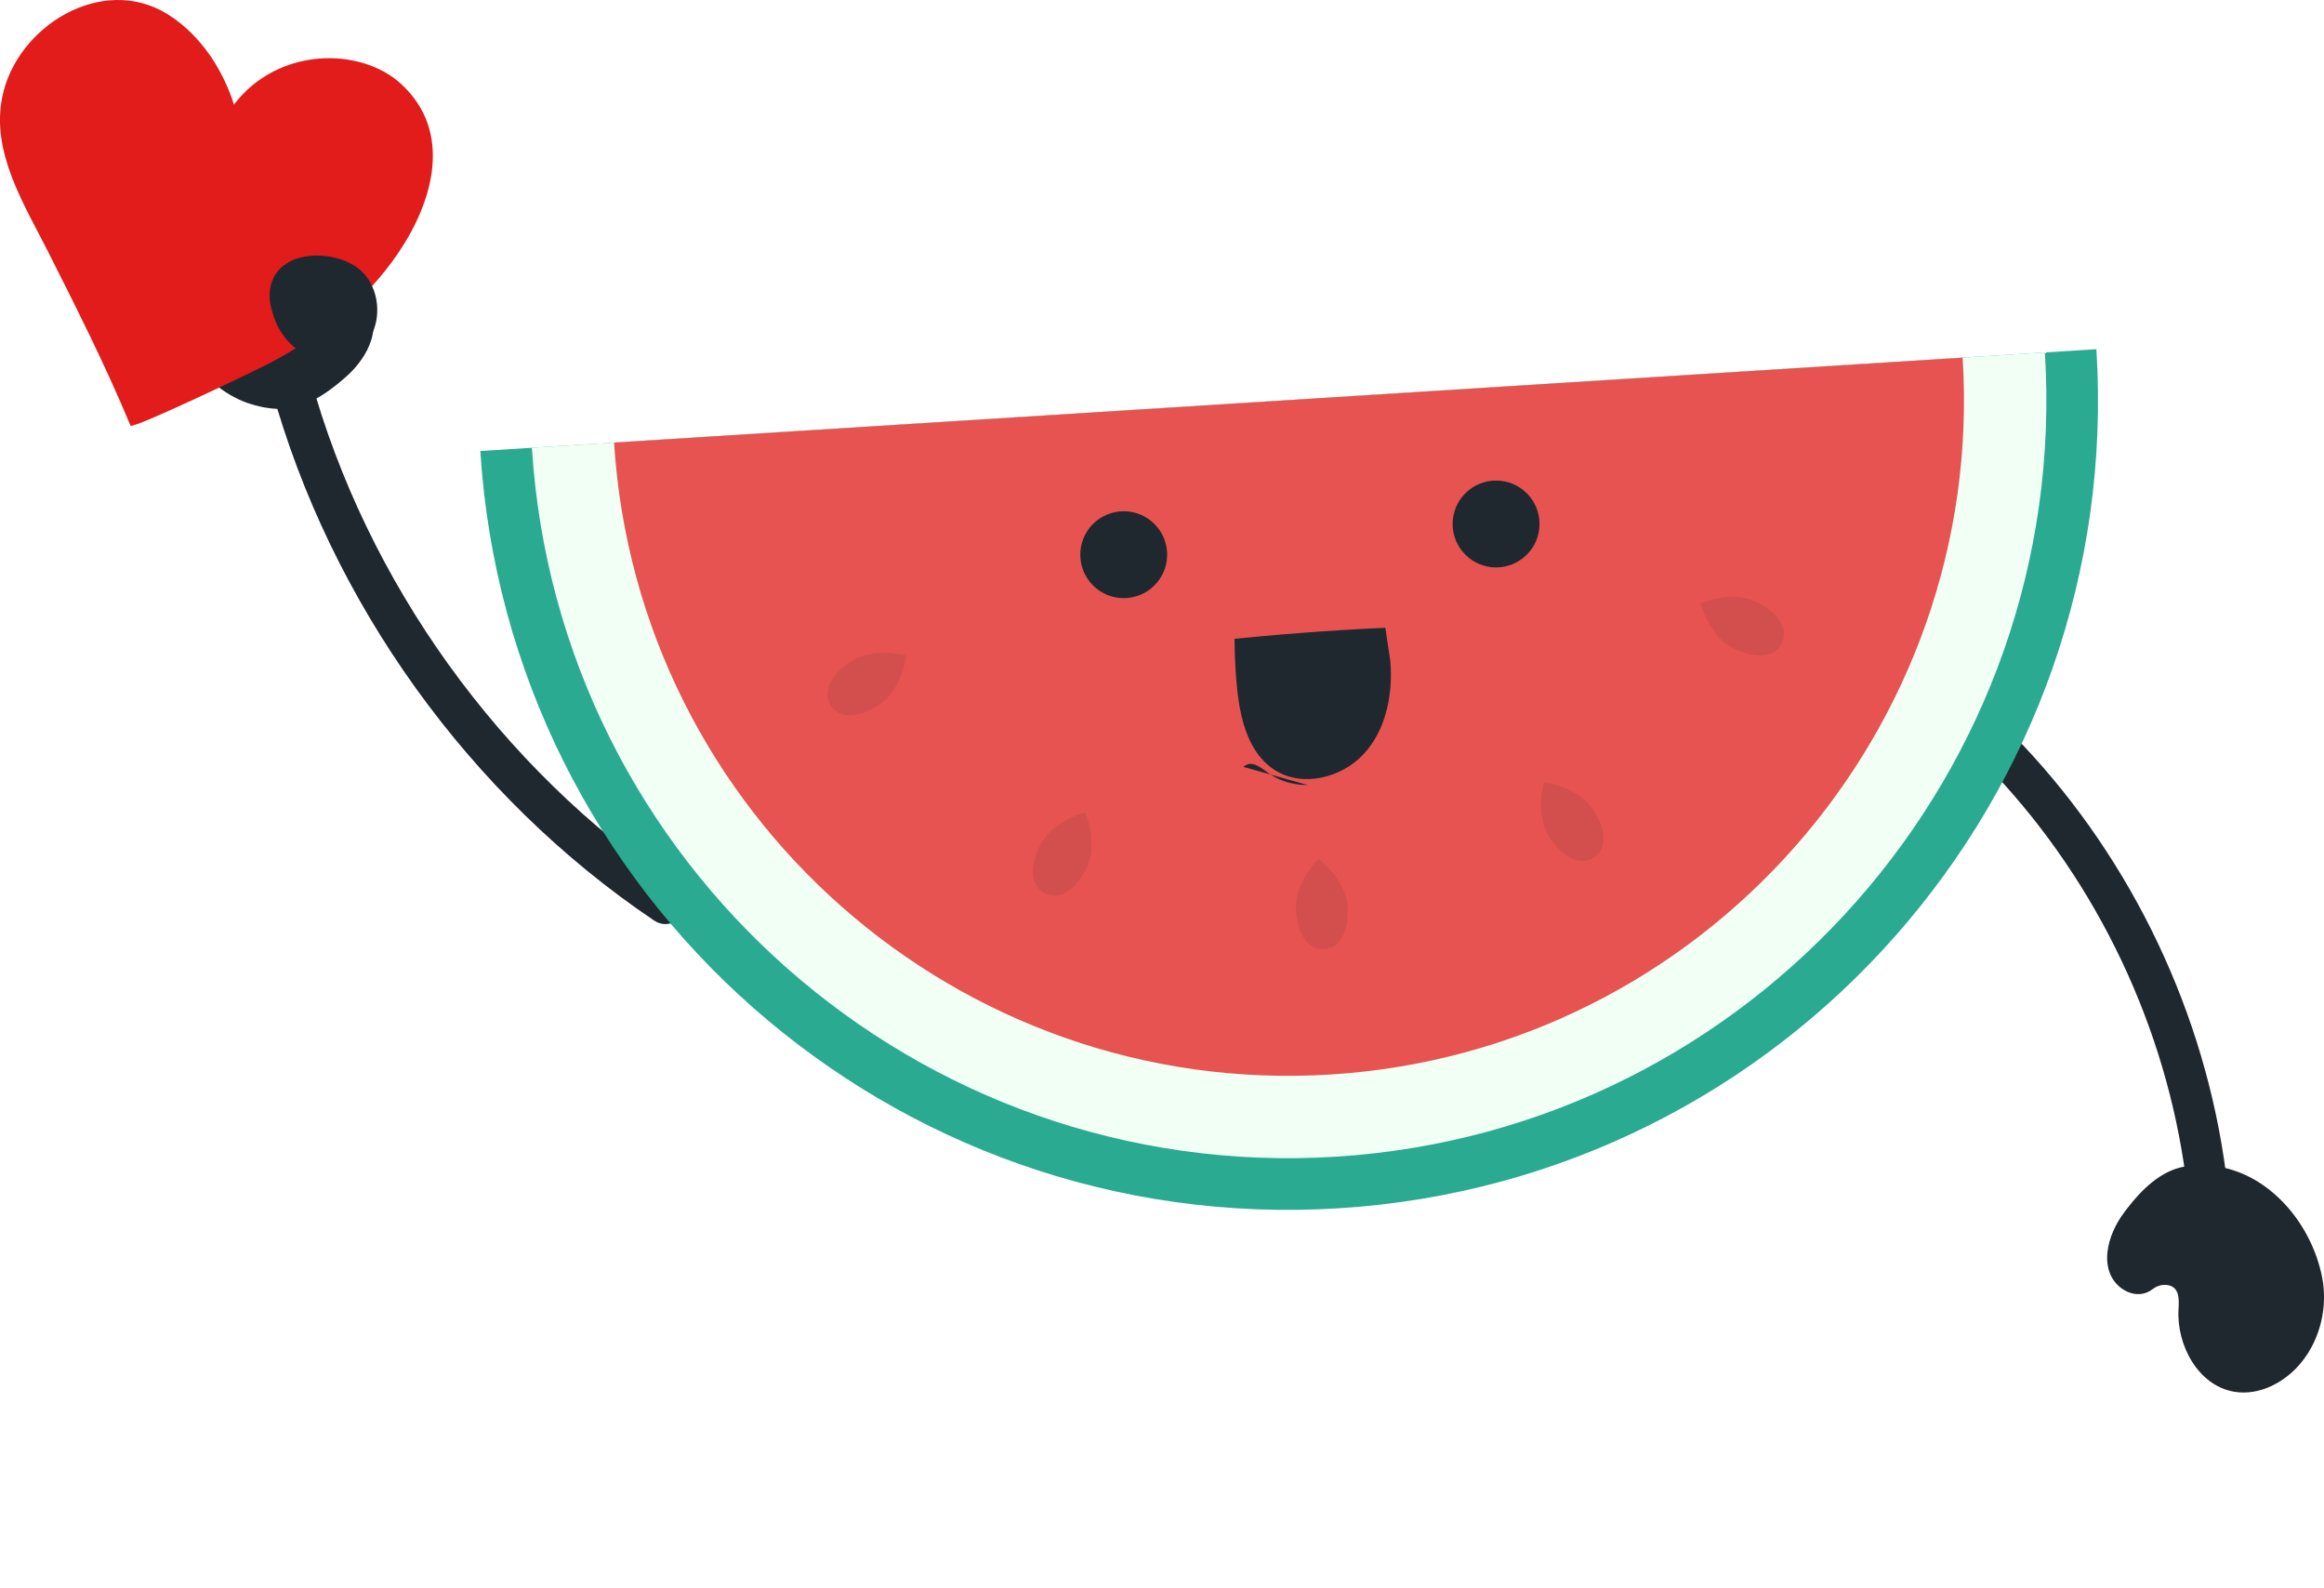
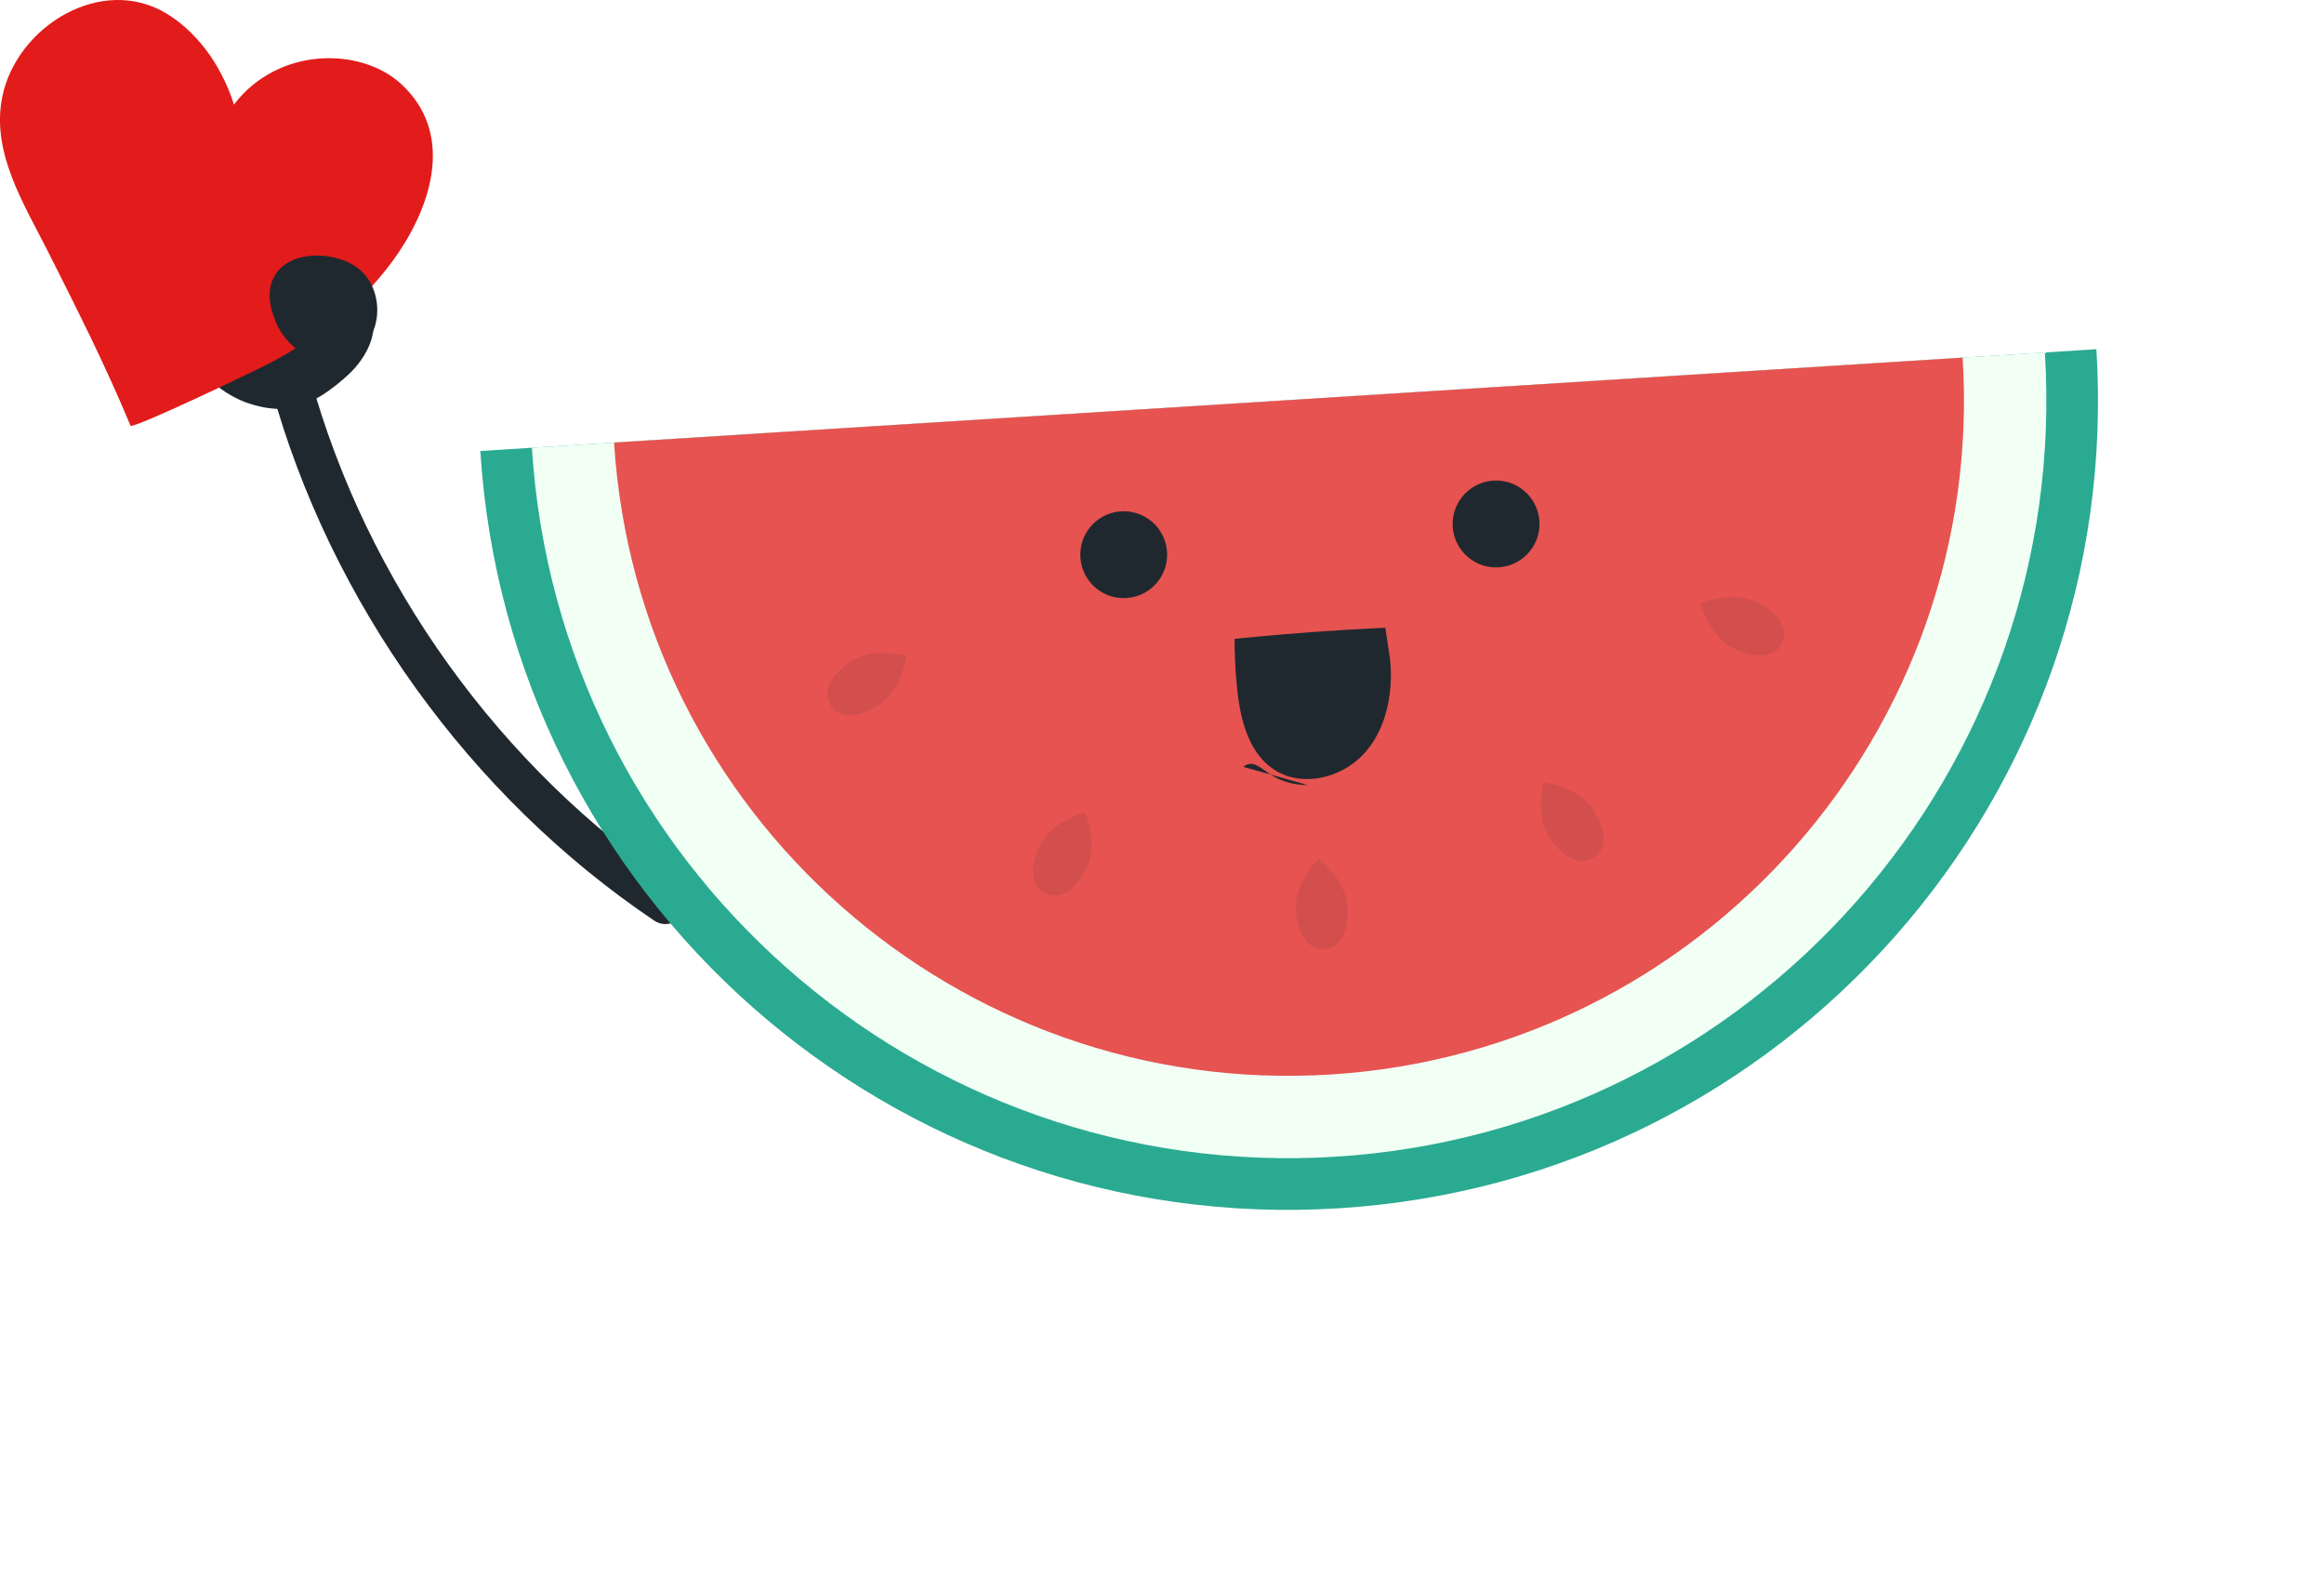
<svg xmlns="http://www.w3.org/2000/svg" id="b" viewBox="0 0 471.41 321.92">
  <g id="c">
    <g>
      <path d="M135,187.42c-.79,0-1.58-.23-2.28-.7-37.42-25.18-65.73-64.57-77.69-108.06-.6-2.18,.68-4.44,2.86-5.04,2.18-.6,4.44,.68,5.04,2.86,11.45,41.63,38.55,79.33,74.37,103.43,1.88,1.26,2.37,3.81,1.11,5.69-.79,1.18-2.08,1.81-3.4,1.81Z" fill="#20282F" />
      <path d="M50.34,81.77c1.86,.65,3.85,1.06,5.97,1.16,5.05,.25,9.75-2.91,13.41-6.1,.29-.26,.58-.52,.87-.78,1-.92,1.91-1.95,2.69-3.07,1.71-2.44,2.89-5.44,2.35-8.36-.63-3.47-4.29-6.54-7.85-4.78-.96,.47-2.07,.6-3.07,.24-2.41-.85-1.79-3.32-1.29-5.24,1.87-7.15-.89-16.05-7.81-18.67-4.89-1.85-10.59-.1-14.59,3.25-4.68,3.91-7.41,9.99-7.42,16.07-.02,10.99,6.26,22.61,16.73,26.29Z" fill="#20282F" />
      <path d="M17.95,67.54c-2.68-5.55-5.45-11.05-8.23-16.55C4.86,41.34-1.85,30.9,.47,19.59,3.4,5.32,20.68-5.34,33.95,2.85c3.5,2.16,6.4,5.15,8.74,8.51,1.99,2.85,4.01,7.13,4.75,9.87,8.88-11.72,25.71-11.8,33.97-4.16,10.45,9.67,6.49,23.65-.52,34.08-6.53,9.7-15.71,16.93-25.95,22.38-2.52,1.34-28.12,13.63-28.47,12.79-2.64-6.35-5.52-12.59-8.51-18.79Z" fill="#E21B1B" />
      <path d="M55.08,62.75c-.29-1.13-.45-2.28-.37-3.43,.64-8.63,12.21-9.04,17.71-5.07,5.1,3.68,5.53,12.25,.83,16.43-6.48,5.76-15.03,1-17.57-6.03-.22-.62-.43-1.25-.59-1.89Z" fill="#20282F" />
-       <path d="M447.45,242.49c-2.03,0-3.79-1.5-4.06-3.56-4.01-30.56-17.85-59.74-38.98-82.17-1.55-1.65-1.47-4.24,.17-5.79,1.65-1.55,4.24-1.47,5.79,.17,22.3,23.68,36.91,54.48,41.14,86.72,.29,2.24-1.29,4.3-3.53,4.59-.18,.02-.36,.04-.54,.04Z" fill="#20282F" />
-       <path d="M449.44,236.52c-1.95-.27-3.99-.28-6.08,.04-5,.75-8.99,4.77-11.95,8.62-.24,.31-.47,.62-.7,.94-.8,1.1-1.49,2.29-2.04,3.54-1.19,2.72-1.76,5.9-.66,8.66,1.3,3.28,5.49,5.56,8.63,3.14,.84-.65,1.91-.99,2.97-.84,2.53,.36,2.41,2.9,2.29,4.88-.43,7.38,4.04,15.56,11.33,16.77,5.16,.85,10.4-1.98,13.67-6.06,3.81-4.76,5.3-11.25,4.12-17.21-2.14-10.78-10.59-20.94-21.57-22.48Z" fill="#20282F" />
      <g>
        <path d="M97.43,91.47c5.7,90.52,83.71,159.29,174.23,153.58,90.52-5.7,159.29-83.71,153.58-174.23L97.43,91.47Z" fill="#2aaa91" />
        <path d="M107.89,90.81c5.33,84.61,78.5,149.11,163.12,143.78,84.61-5.33,149.11-78.5,143.78-163.12L107.89,90.81Z" fill="#f1fff5" />
        <path d="M124.56,89.76c4.75,75.42,69.97,132.91,145.39,128.16,75.42-4.75,132.91-69.97,128.16-145.39L124.56,89.76Z" fill="#e65350" />
        <g opacity=".1">
          <path d="M273.34,183.87c.35,5.54-1.82,8.43-4.71,8.61s-5.4-2.41-5.75-7.95c-.35-5.54,4.6-10.35,4.6-10.35,0,0,5.51,4.16,5.86,9.69Z" fill="#20282F" />
        </g>
        <g opacity=".1">
          <path d="M323.09,164.1c3.07,4.62,2.64,8.21,.23,9.81s-5.89,.61-8.96-4.01c-3.07-4.62-1.19-11.26-1.19-11.26,0,0,6.85,.84,9.92,5.46Z" fill="#20282F" />
        </g>
        <g opacity=".1">
          <path d="M356.3,122.11c4.97,2.47,6.39,5.79,5.1,8.38s-4.79,3.47-9.76,1.01c-4.97-2.47-6.67-9.16-6.67-9.16,0,0,6.36-2.69,11.33-.23Z" fill="#20282F" />
        </g>
        <g opacity=".1">
          <path d="M178.37,142.9c-4.62,3.07-8.21,2.64-9.81,.23-1.6-2.41-.61-5.89,4.01-8.96,4.62-3.07,11.26-1.19,11.26-1.19,0,0-.84,6.85-5.46,9.92Z" fill="#20282F" />
        </g>
        <g opacity=".1">
          <path d="M220.37,176.1c-2.47,4.97-5.79,6.39-8.38,5.1-2.59-1.29-3.47-4.79-1.01-9.76,2.47-4.97,9.16-6.67,9.16-6.67,0,0,2.69,6.36,.23,11.33Z" fill="#20282F" />
        </g>
      </g>
      <circle cx="227.94" cy="112.5" r="8.81" fill="#20282F" />
      <circle cx="303.47" cy="106.27" r="8.81" fill="#20282F" />
      <g>
        <path d="M250.9,139.2c.37,4,1.15,8.26,3.01,11.75,1.11,2.08,2.59,3.89,4.61,5.19,5.64,3.65,13.71,1.64,18.21-3.34,2-2.21,3.38-4.85,4.24-7.7,1.09-3.56,1.37-7.45,1.03-11.17l-.99-6.61c-1.59,.08-3.13,.15-4.65,.23-2.82,.16-5.55,.32-8.26,.51-1.1,.07-2.19,.15-3.3,.24-2.91,.22-5.82,.46-8.83,.73-1.81,.17-3.66,.34-5.55,.53,.01,3.21,.17,6.43,.47,9.64Z" fill="#20282F" />
        <path d="M265.28,159.22c-2.78,0-5.39-.73-7.43-2.05-2.05-1.33-3.74-3.23-5.65-1.64-3.08-2.67-7.07-3.15-12.21h0c-.3-3.26-.46-6.54-.47-9.75,0-.63,.48-1.16,1.11-1.23,1.89-.19,3.74-.36,5.56-.53,2.76-.25,5.57-.49,8.85-.73,1.11-.09,2.21-.17,3.31-.24,2.82-.2,5.64-.36,8.27-.51,1.41-.08,2.83-.15,4.29-.22l.37-.02c.63-.04,1.18,.42,1.27,1.04l.99,6.61s0,.05,0,.07c.37,4.09,0,8.12-1.08,11.64-.96,3.16-2.47,5.91-4.51,8.16-3.53,3.9-8.14,5.6-12.37,5.6Zm-13.16-20.14c.45,4.81,1.39,8.5,2.87,11.29,1.1,2.08,2.47,3.63,4.19,4.74,4.8,3.11,12.26,1.7,16.64-3.14,1.79-1.98,3.13-4.41,3.98-7.23,.99-3.21,1.33-6.9,.99-10.67l-.82-5.48c-1.2,.06-2.37,.12-3.54,.18-2.62,.15-5.43,.31-8.24,.51-1.1,.07-2.19,.15-3.29,.24-3.27,.25-6.07,.48-8.81,.73-1.45,.13-2.92,.27-4.42,.42,.04,2.78,.19,5.6,.45,8.41h0Z" fill="#20282F" />
      </g>
    </g>
  </g>
</svg>
